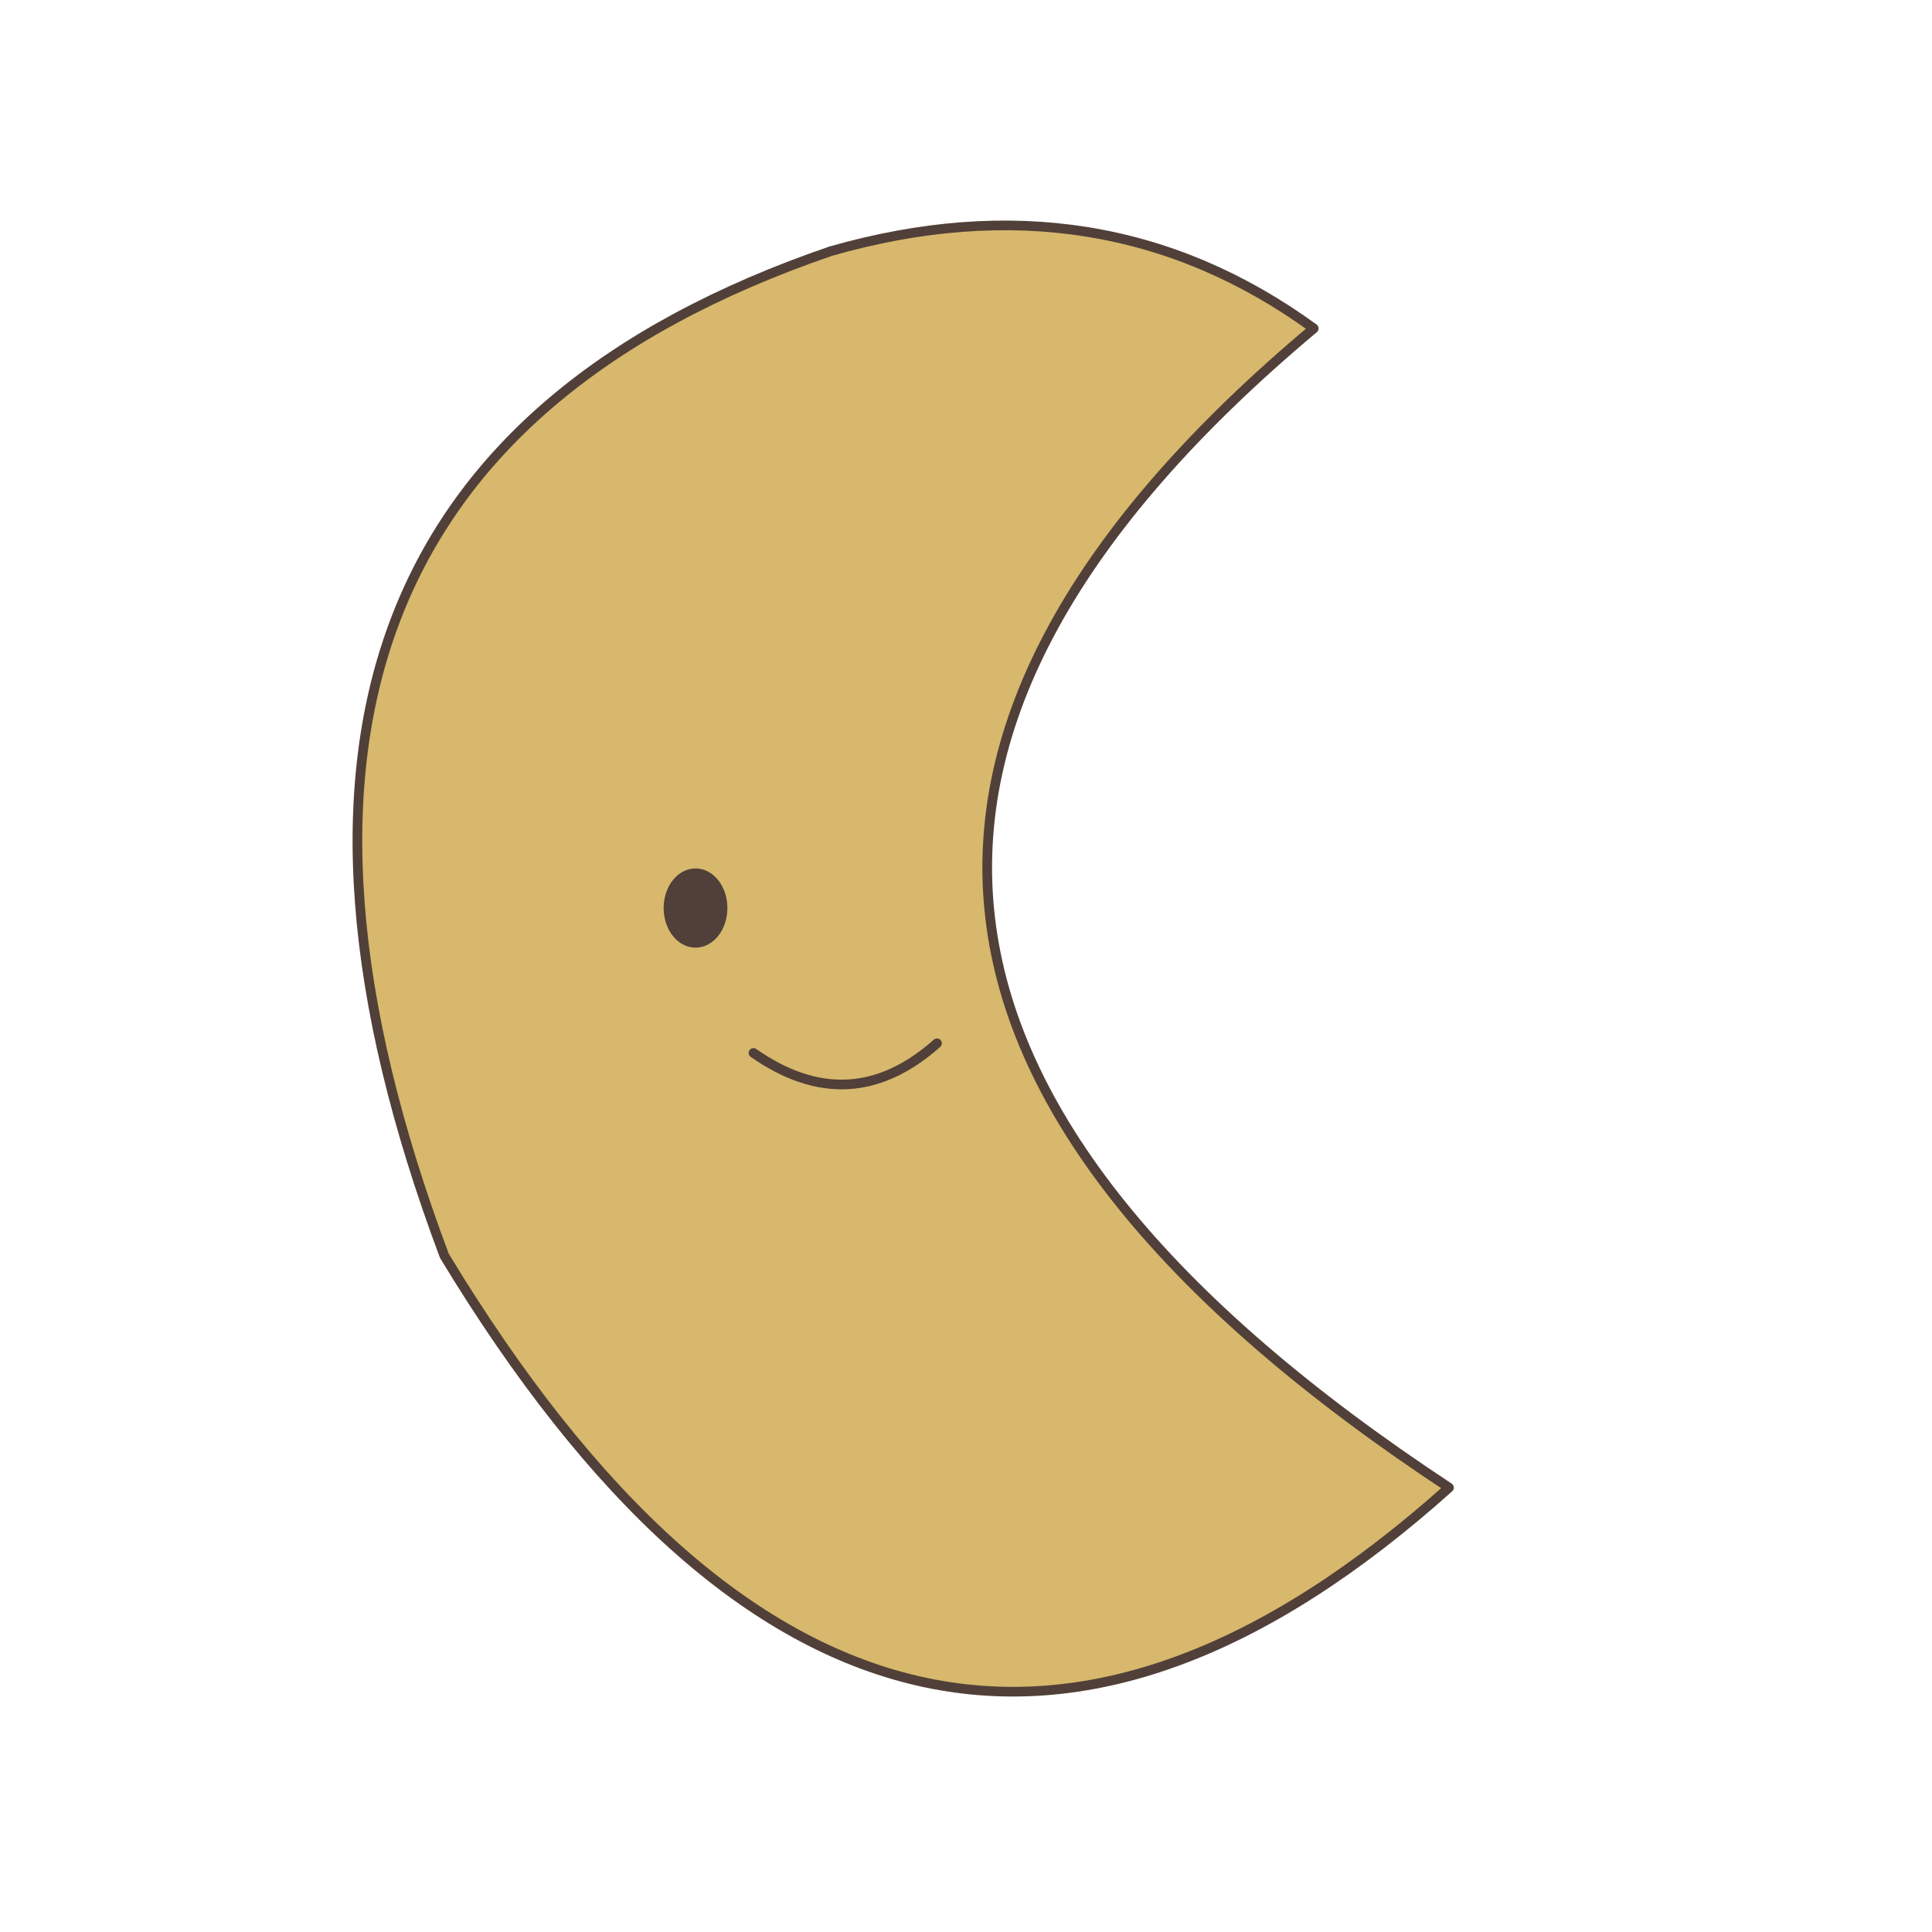
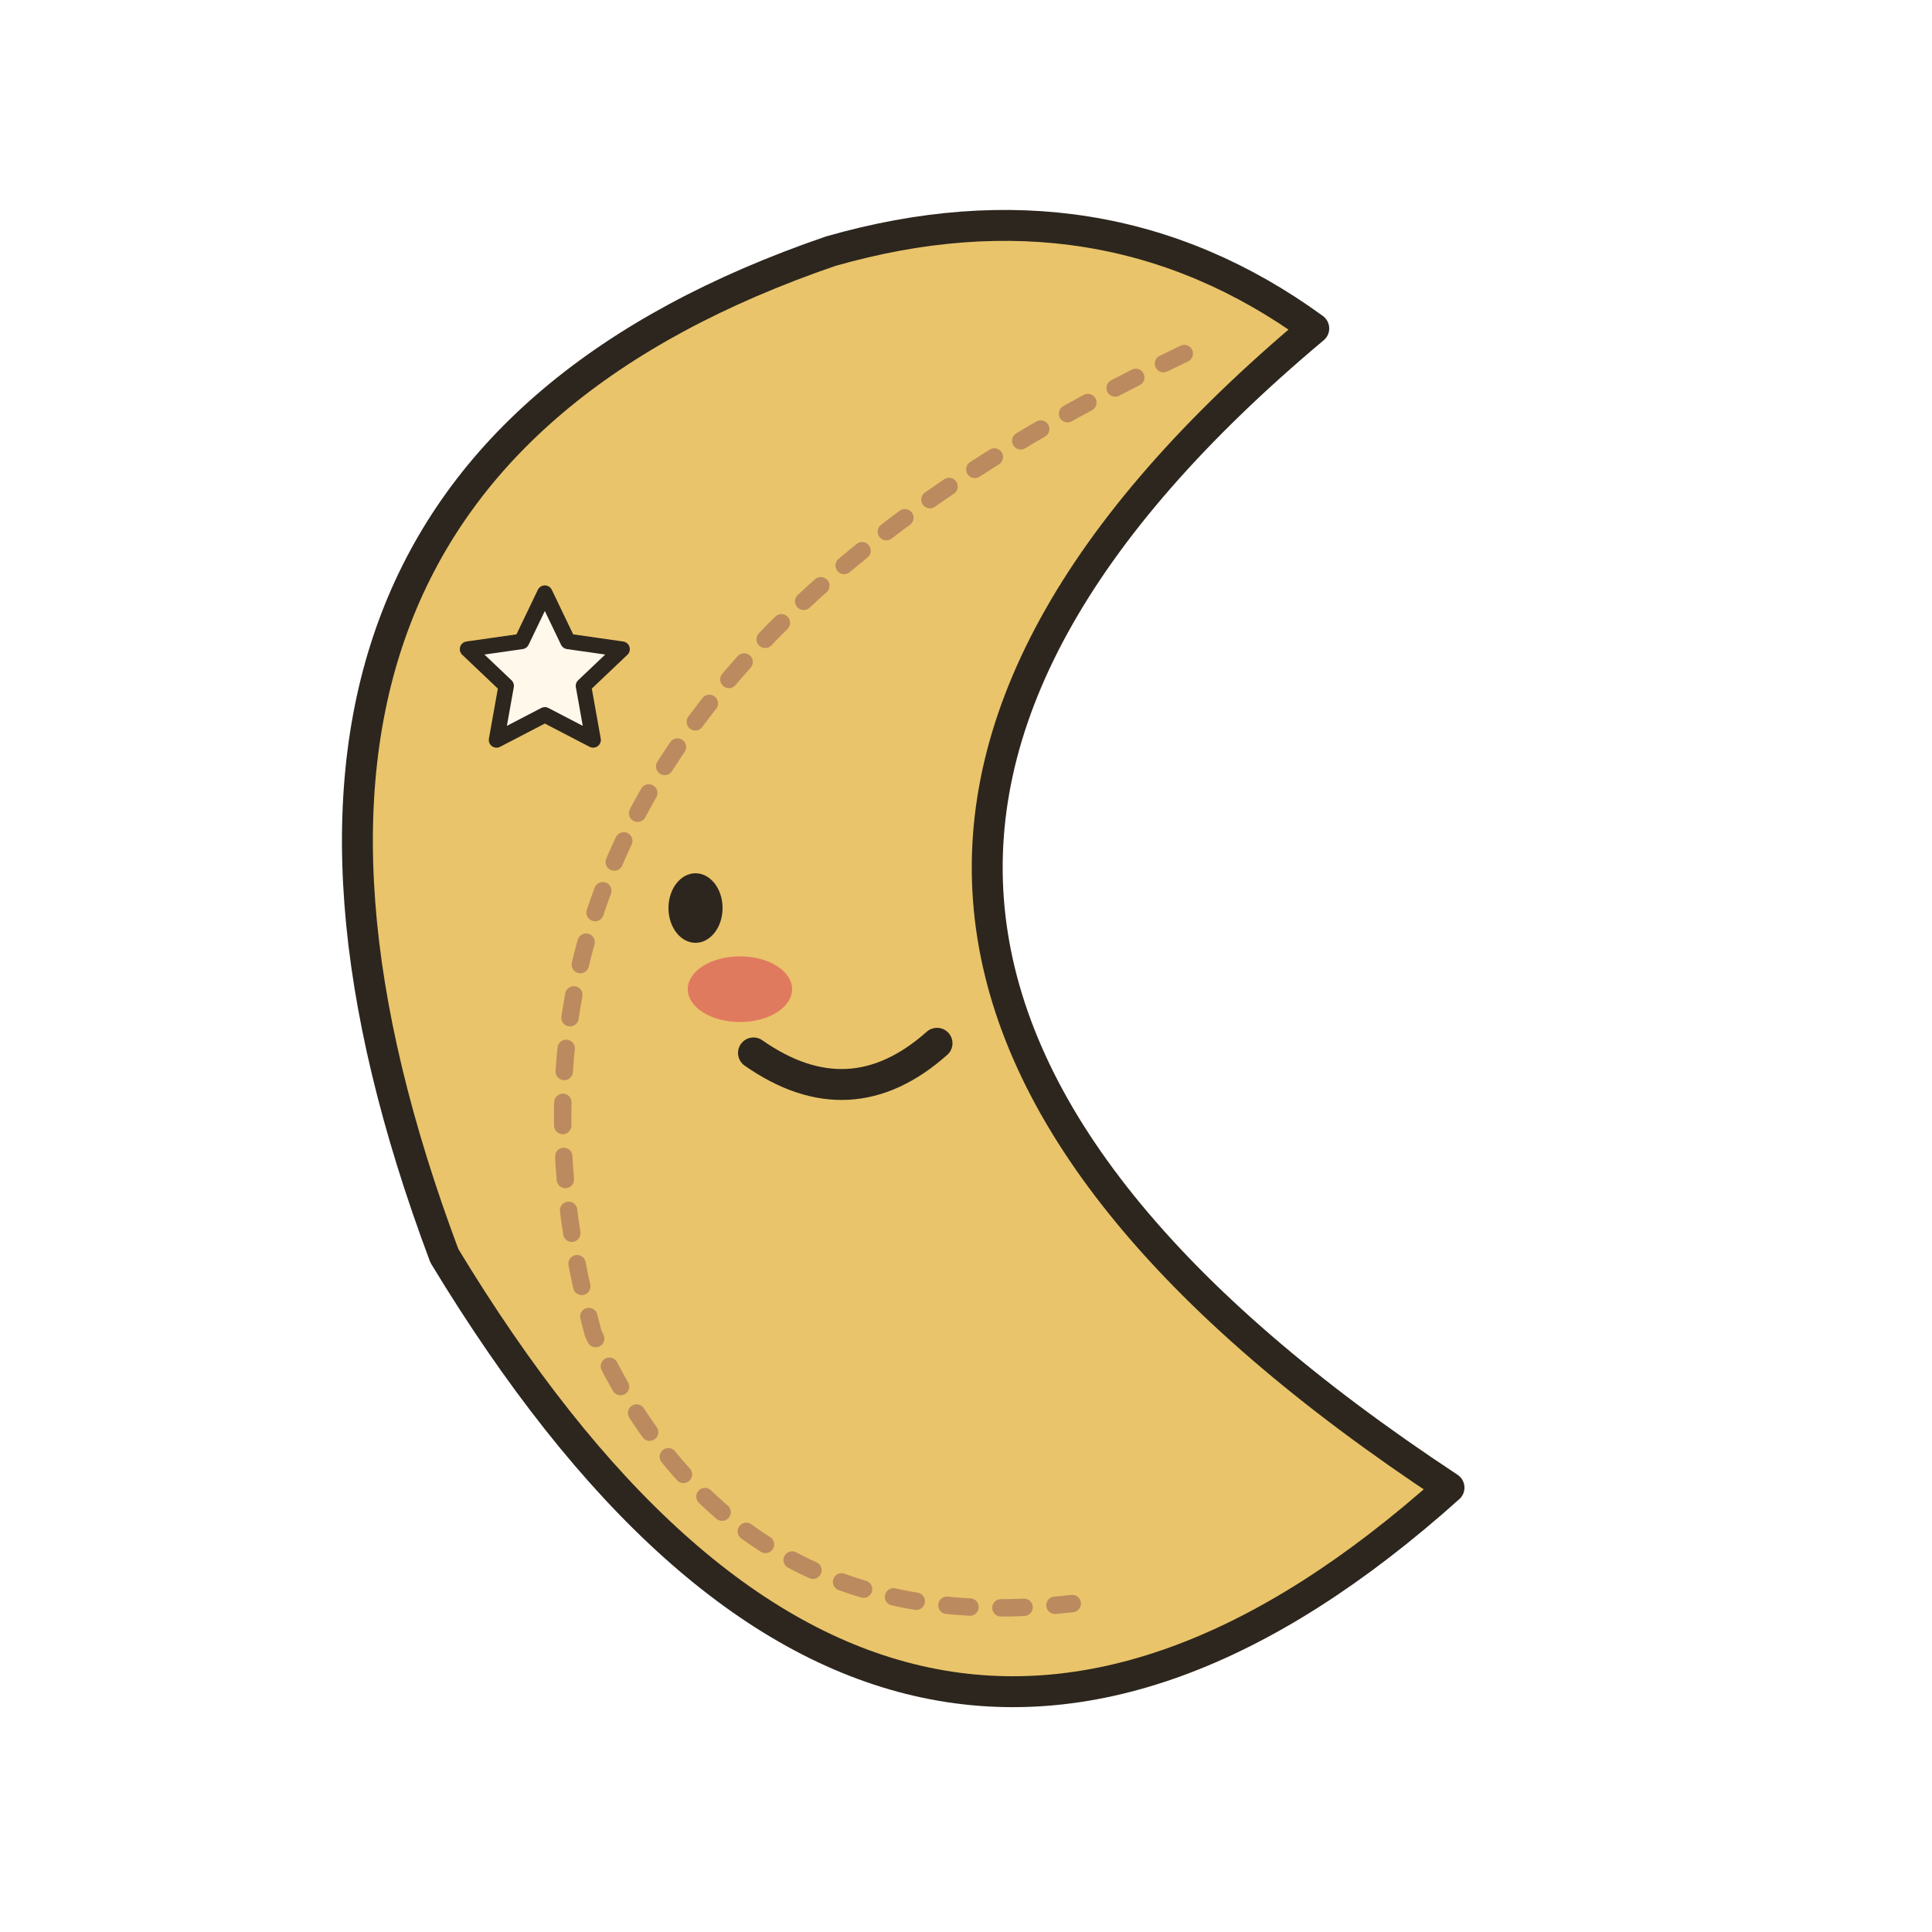
<svg xmlns="http://www.w3.org/2000/svg" viewBox="0 0 1000 1000" data-asset-id="fh_pillow">
-   <g id="prop" stroke="#514039" stroke-width="5" stroke-linejoin="round" stroke-linecap="round">
-     <path d="M680 170 Q310 480 750 770 Q460 1030 230 650 Q80 250 430 130 Q570 90 680 170 Z" fill="#d7b86c" />
-     <ellipse cx="360" cy="470" rx="14" ry="18" fill="#514039" />
+   <g id="prop" stroke="#2d261e" stroke-width="16" stroke-linejoin="round" stroke-linecap="round">
+     <path d="M680 170 Q310 480 750 770 Q460 1030 230 650 Q80 250 430 130 Q570 90 680 170 Z" fill="#e9c46a" />
+     <ellipse cx="360" cy="470" rx="14" ry="18" fill="#2d261e" stroke="none" />
    <path d="M390 545 Q440 580 485 540" fill="none" />
+     <path d="M613 183 Q220 370 307 690 Q380 850 555 830" fill="none" stroke="#bc8a5f" stroke-width="9" stroke-dasharray="12 16" />
+     <ellipse cx="383" cy="512" rx="27" ry="17" fill="#e07a5f" stroke="none" />
+     <path d="M282 307 L294 332 L322 336 L302 355 L307 383 L282 370 L257 383 L262 355 L242 336 L270 332 Z" fill="#fff8eb" stroke-width="8" />
  </g>
</svg>
